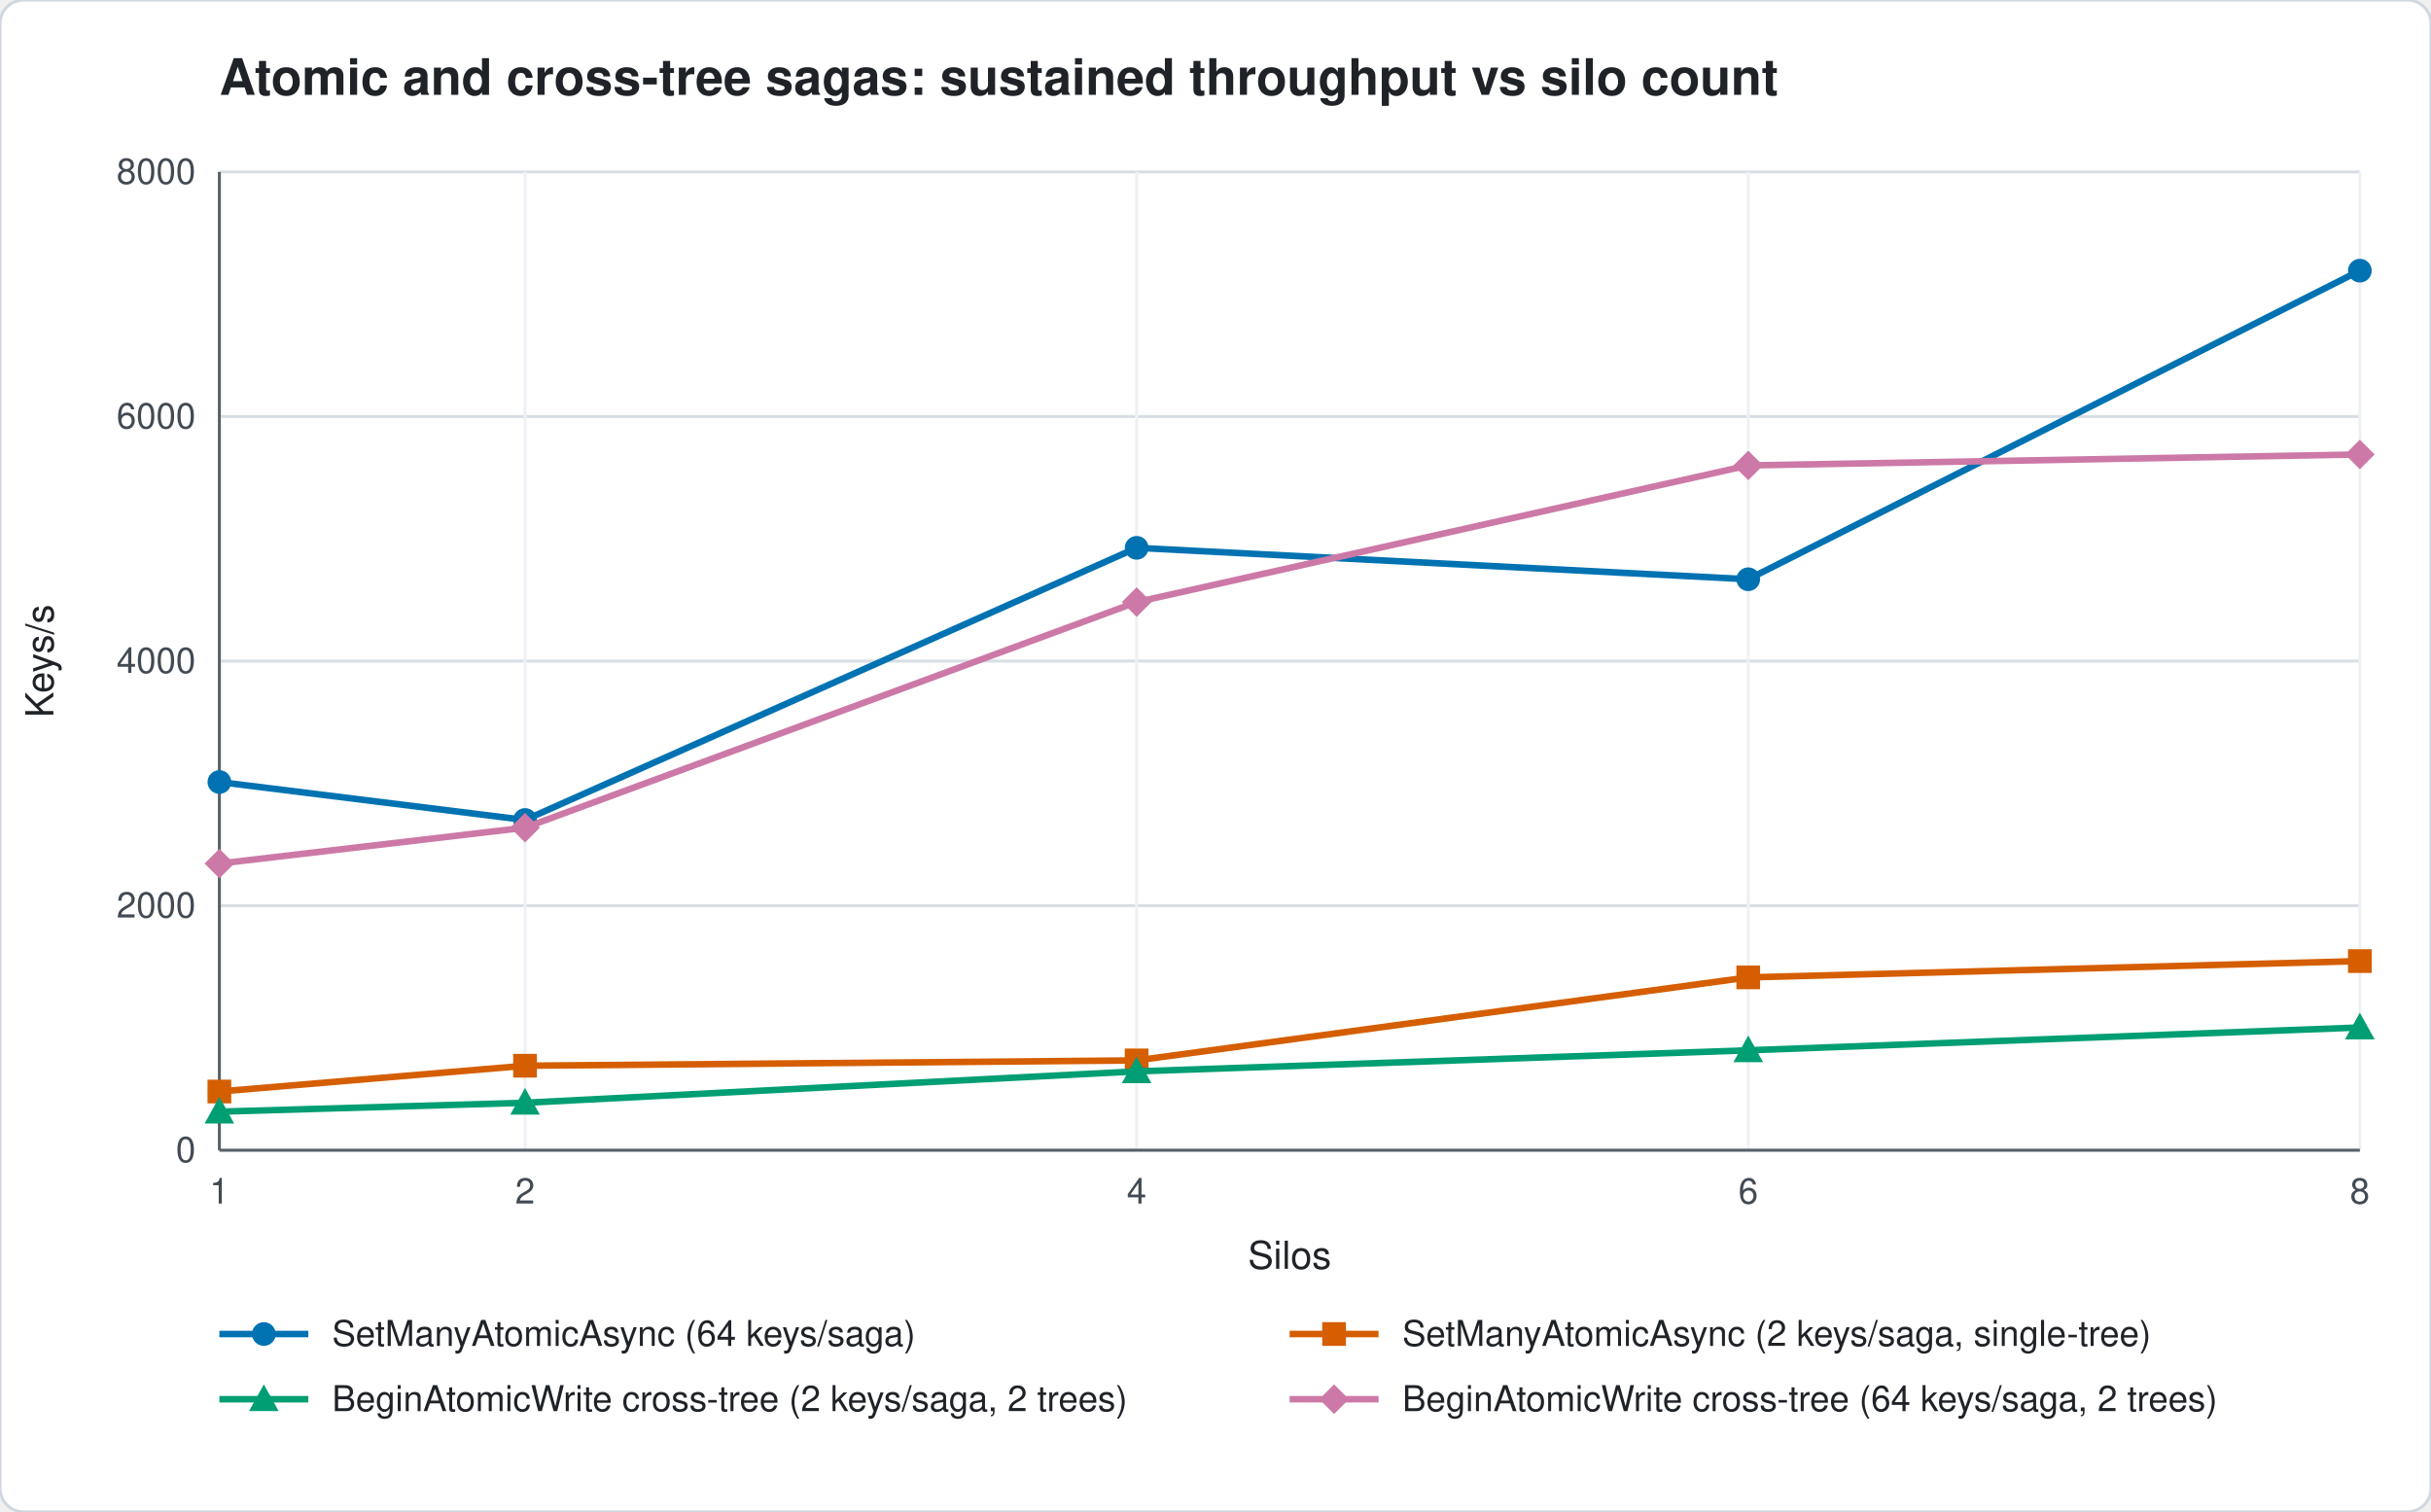
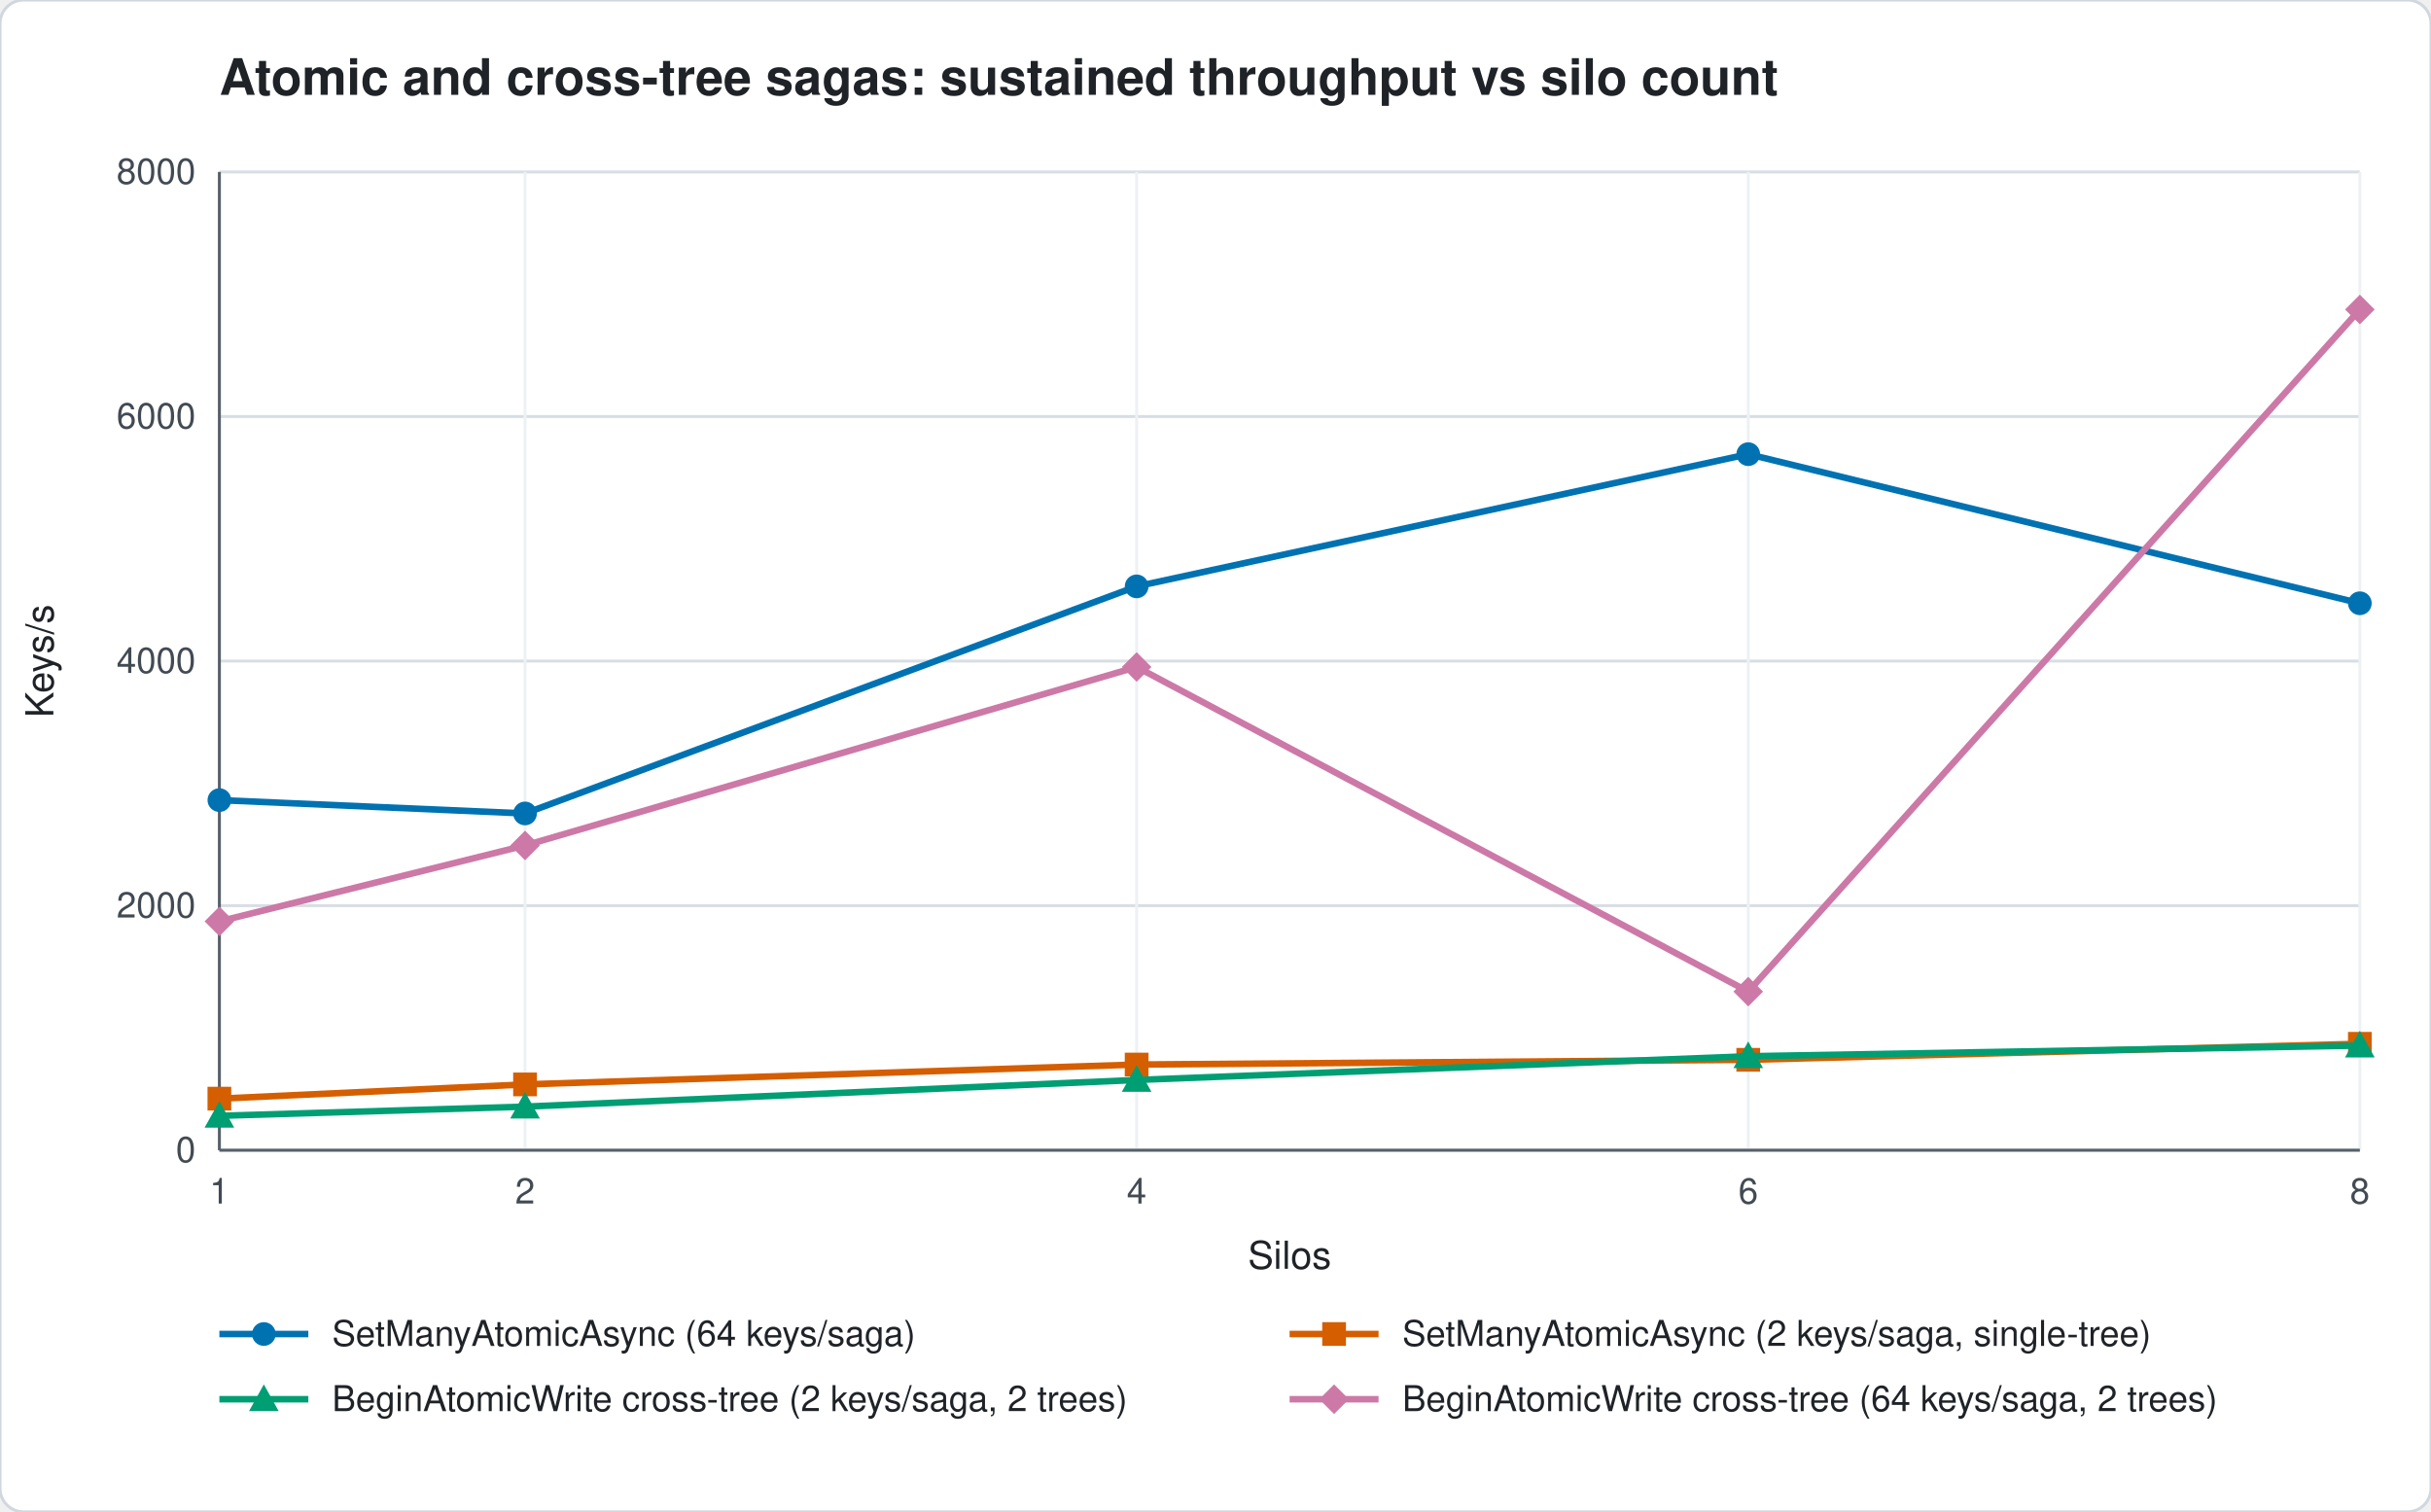
<svg xmlns="http://www.w3.org/2000/svg" width="820" height="510" viewBox="0 0 820 510" role="img" aria-labelledby="t d" font-family="Segoe UI, Helvetica, Arial, sans-serif">
  <defs>
    <clipPath id="plot">
      <rect x="74" y="52" width="722" height="342" />
    </clipPath>
  </defs>
  <rect x="0" y="0" width="820" height="510" rx="8" fill="#ffffff" stroke="#d0d7de" />
  <text x="74" y="32" font-size="17" font-weight="600" fill="#1f2328">Atomic and cross-tree sagas: sustained throughput vs silo count</text>
  <line x1="74" y1="388" x2="796" y2="388" stroke="#d8dee4" stroke-width="1" />
  <text class="y-tick" x="66" y="388" font-size="12" fill="#424a53" text-anchor="end" dominant-baseline="middle">0</text>
  <line x1="74" y1="305.5" x2="796" y2="305.5" stroke="#d8dee4" stroke-width="1" />
  <text class="y-tick" x="66" y="305.5" font-size="12" fill="#424a53" text-anchor="end" dominant-baseline="middle">2000</text>
  <line x1="74" y1="223" x2="796" y2="223" stroke="#d8dee4" stroke-width="1" />
  <text class="y-tick" x="66" y="223" font-size="12" fill="#424a53" text-anchor="end" dominant-baseline="middle">4000</text>
  <line x1="74" y1="140.5" x2="796" y2="140.5" stroke="#d8dee4" stroke-width="1" />
  <text class="y-tick" x="66" y="140.5" font-size="12" fill="#424a53" text-anchor="end" dominant-baseline="middle">6000</text>
  <line x1="74" y1="58" x2="796" y2="58" stroke="#d8dee4" stroke-width="1" />
  <text class="y-tick" x="66" y="58" font-size="12" fill="#424a53" text-anchor="end" dominant-baseline="middle">8000</text>
  <line x1="74" y1="58" x2="74" y2="388" stroke="#eef1f4" stroke-width="1" />
  <text class="x-tick" x="74" y="406" font-size="12" fill="#424a53" text-anchor="middle">1</text>
  <line x1="177.1" y1="58" x2="177.1" y2="388" stroke="#eef1f4" stroke-width="1" />
  <text class="x-tick" x="177.1" y="406" font-size="12" fill="#424a53" text-anchor="middle">2</text>
  <line x1="383.4" y1="58" x2="383.4" y2="388" stroke="#eef1f4" stroke-width="1" />
  <text class="x-tick" x="383.4" y="406" font-size="12" fill="#424a53" text-anchor="middle">4</text>
  <line x1="589.7" y1="58" x2="589.7" y2="388" stroke="#eef1f4" stroke-width="1" />
  <text class="x-tick" x="589.7" y="406" font-size="12" fill="#424a53" text-anchor="middle">6</text>
  <line x1="796" y1="58" x2="796" y2="388" stroke="#eef1f4" stroke-width="1" />
  <text class="x-tick" x="796" y="406" font-size="12" fill="#424a53" text-anchor="middle">8</text>
  <line x1="74" y1="388" x2="796" y2="388" stroke="#57606a" stroke-width="1" />
  <line x1="74" y1="58" x2="74" y2="388" stroke="#57606a" stroke-width="1" />
  <text x="435" y="428" font-size="13" fill="#1f2328" text-anchor="middle">Silos</text>
  <text x="18" y="223" font-size="13" fill="#1f2328" text-anchor="middle" transform="rotate(-90 18 223)">Keys/s</text>
-   <polyline points="74,263.8 177.1,276.6 383.4,184.8 589.7,195.4 796,91.3" fill="none" stroke="#0072B2" stroke-width="2.2" stroke-linejoin="round" clip-path="url(#plot)" />
-   <circle cx="74" cy="263.8" r="4" fill="#0072B2" />
-   <circle cx="177.1" cy="276.6" r="4" fill="#0072B2" />
-   <circle cx="383.4" cy="184.8" r="4" fill="#0072B2" />
-   <circle cx="589.7" cy="195.4" r="4" fill="#0072B2" />
-   <circle cx="796" cy="91.3" r="4" fill="#0072B2" />
-   <polyline points="74,368.2 177.1,359.5 383.4,357.7 589.7,329.7 796,324.2" fill="none" stroke="#D55E00" stroke-width="2.2" stroke-linejoin="round" clip-path="url(#plot)" />
-   <rect x="70" y="364.2" width="8" height="8" fill="#D55E00" />
-   <rect x="173.1" y="355.5" width="8" height="8" fill="#D55E00" />
-   <rect x="379.4" y="353.7" width="8" height="8" fill="#D55E00" />
-   <rect x="585.7" y="325.7" width="8" height="8" fill="#D55E00" />
-   <rect x="792" y="320.2" width="8" height="8" fill="#D55E00" />
-   <polyline points="74,375 177.1,372 383.4,361.4 589.7,354.3 796,346.6" fill="none" stroke="#009E73" stroke-width="2.2" stroke-linejoin="round" clip-path="url(#plot)" />
-   <polygon points="74,370 69,379 79,379" fill="#009E73" />
-   <polygon points="177.1,367 172.1,376 182.1,376" fill="#009E73" />
-   <polygon points="383.4,356.4 378.4,365.4 388.4,365.4" fill="#009E73" />
-   <polygon points="589.7,349.3 584.7,358.3 594.7,358.3" fill="#009E73" />
-   <polygon points="796,341.6 791,350.6 801,350.6" fill="#009E73" />
-   <polyline points="74,291.3 177.1,279.2 383.4,203.1 589.7,157 796,153.3" fill="none" stroke="#CC79A7" stroke-width="2.2" stroke-linejoin="round" clip-path="url(#plot)" />
-   <polygon points="74,286.3 79,291.3 74,296.3 69,291.3" fill="#CC79A7" />
-   <polygon points="177.1,274.2 182.1,279.2 177.1,284.2 172.1,279.2" fill="#CC79A7" />
-   <polygon points="383.4,198.1 388.4,203.1 383.4,208.1 378.4,203.1" fill="#CC79A7" />
-   <polygon points="589.7,152 594.7,157 589.7,162 584.7,157" fill="#CC79A7" />
-   <polygon points="796,148.3 801,153.3 796,158.3 791,153.3" fill="#CC79A7" />
+   <polyline points="74,269.9 177.1,274.4 383.4,197.8 589.7,153.2 796,203.5" fill="none" stroke="#0072B2" stroke-width="2.2" stroke-linejoin="round" clip-path="url(#plot)" />
+   <circle cx="74" cy="269.9" r="4" fill="#0072B2" />
+   <circle cx="177.1" cy="274.4" r="4" fill="#0072B2" />
+   <circle cx="383.4" cy="197.8" r="4" fill="#0072B2" />
+   <circle cx="589.7" cy="153.2" r="4" fill="#0072B2" />
+   <circle cx="796" cy="203.5" r="4" fill="#0072B2" />
+   <polyline points="74,370.6 177.1,365.8 383.4,359.1 589.7,357.5 796,352.1" fill="none" stroke="#D55E00" stroke-width="2.2" stroke-linejoin="round" clip-path="url(#plot)" />
+   <rect x="70" y="366.6" width="8" height="8" fill="#D55E00" />
+   <rect x="173.1" y="361.8" width="8" height="8" fill="#D55E00" />
+   <rect x="379.4" y="355.1" width="8" height="8" fill="#D55E00" />
+   <rect x="585.7" y="353.5" width="8" height="8" fill="#D55E00" />
+   <rect x="792" y="348.1" width="8" height="8" fill="#D55E00" />
+   <polyline points="74,376.4 177.1,373.3 383.4,364.3 589.7,356.3 796,352.7" fill="none" stroke="#009E73" stroke-width="2.2" stroke-linejoin="round" clip-path="url(#plot)" />
+   <polygon points="74,371.4 69,380.4 79,380.4" fill="#009E73" />
+   <polygon points="177.1,368.3 172.1,377.3 182.1,377.3" fill="#009E73" />
+   <polygon points="383.4,359.3 378.4,368.3 388.4,368.3" fill="#009E73" />
+   <polygon points="589.7,351.3 584.7,360.3 594.7,360.3" fill="#009E73" />
+   <polygon points="796,347.7 791,356.7 801,356.7" fill="#009E73" />
+   <polyline points="74,310.8 177.1,285.2 383.4,225 589.7,334.5 796,104.4" fill="none" stroke="#CC79A7" stroke-width="2.2" stroke-linejoin="round" clip-path="url(#plot)" />
+   <polygon points="74,305.8 79,310.8 74,315.8 69,310.8" fill="#CC79A7" />
+   <polygon points="177.1,280.2 182.1,285.2 177.1,290.2 172.1,285.2" fill="#CC79A7" />
+   <polygon points="383.4,220 388.4,225 383.4,230 378.4,225" fill="#CC79A7" />
+   <polygon points="589.7,329.5 594.7,334.5 589.7,339.5 584.7,334.5" fill="#CC79A7" />
+   <polygon points="796,99.4 801,104.4 796,109.4 791,104.4" fill="#CC79A7" />
  <line x1="74" y1="450" x2="104" y2="450" stroke="#0072B2" stroke-width="2.2" />
  <circle cx="89" cy="450" r="4" fill="#0072B2" />
  <text class="legend" x="112" y="450" font-size="12" fill="#1f2328" dominant-baseline="middle">SetManyAtomicAsync (64 keys/saga)</text>
  <line x1="435" y1="450" x2="465" y2="450" stroke="#D55E00" stroke-width="2.2" />
  <rect x="446" y="446" width="8" height="8" fill="#D55E00" />
  <text class="legend" x="473" y="450" font-size="12" fill="#1f2328" dominant-baseline="middle">SetManyAtomicAsync (2 keys/saga, single-tree)</text>
  <line x1="74" y1="472" x2="104" y2="472" stroke="#009E73" stroke-width="2.2" />
  <polygon points="89,467 84,476 94,476" fill="#009E73" />
  <text class="legend" x="112" y="472" font-size="12" fill="#1f2328" dominant-baseline="middle">BeginAtomicWrite cross-tree (2 keys/saga, 2 trees)</text>
  <line x1="435" y1="472" x2="465" y2="472" stroke="#CC79A7" stroke-width="2.2" />
  <polygon points="450,467 455,472 450,477 445,472" fill="#CC79A7" />
  <text class="legend" x="473" y="472" font-size="12" fill="#1f2328" dominant-baseline="middle">BeginAtomicWrite cross-tree (64 keys/saga, 2 trees)</text>
</svg>
